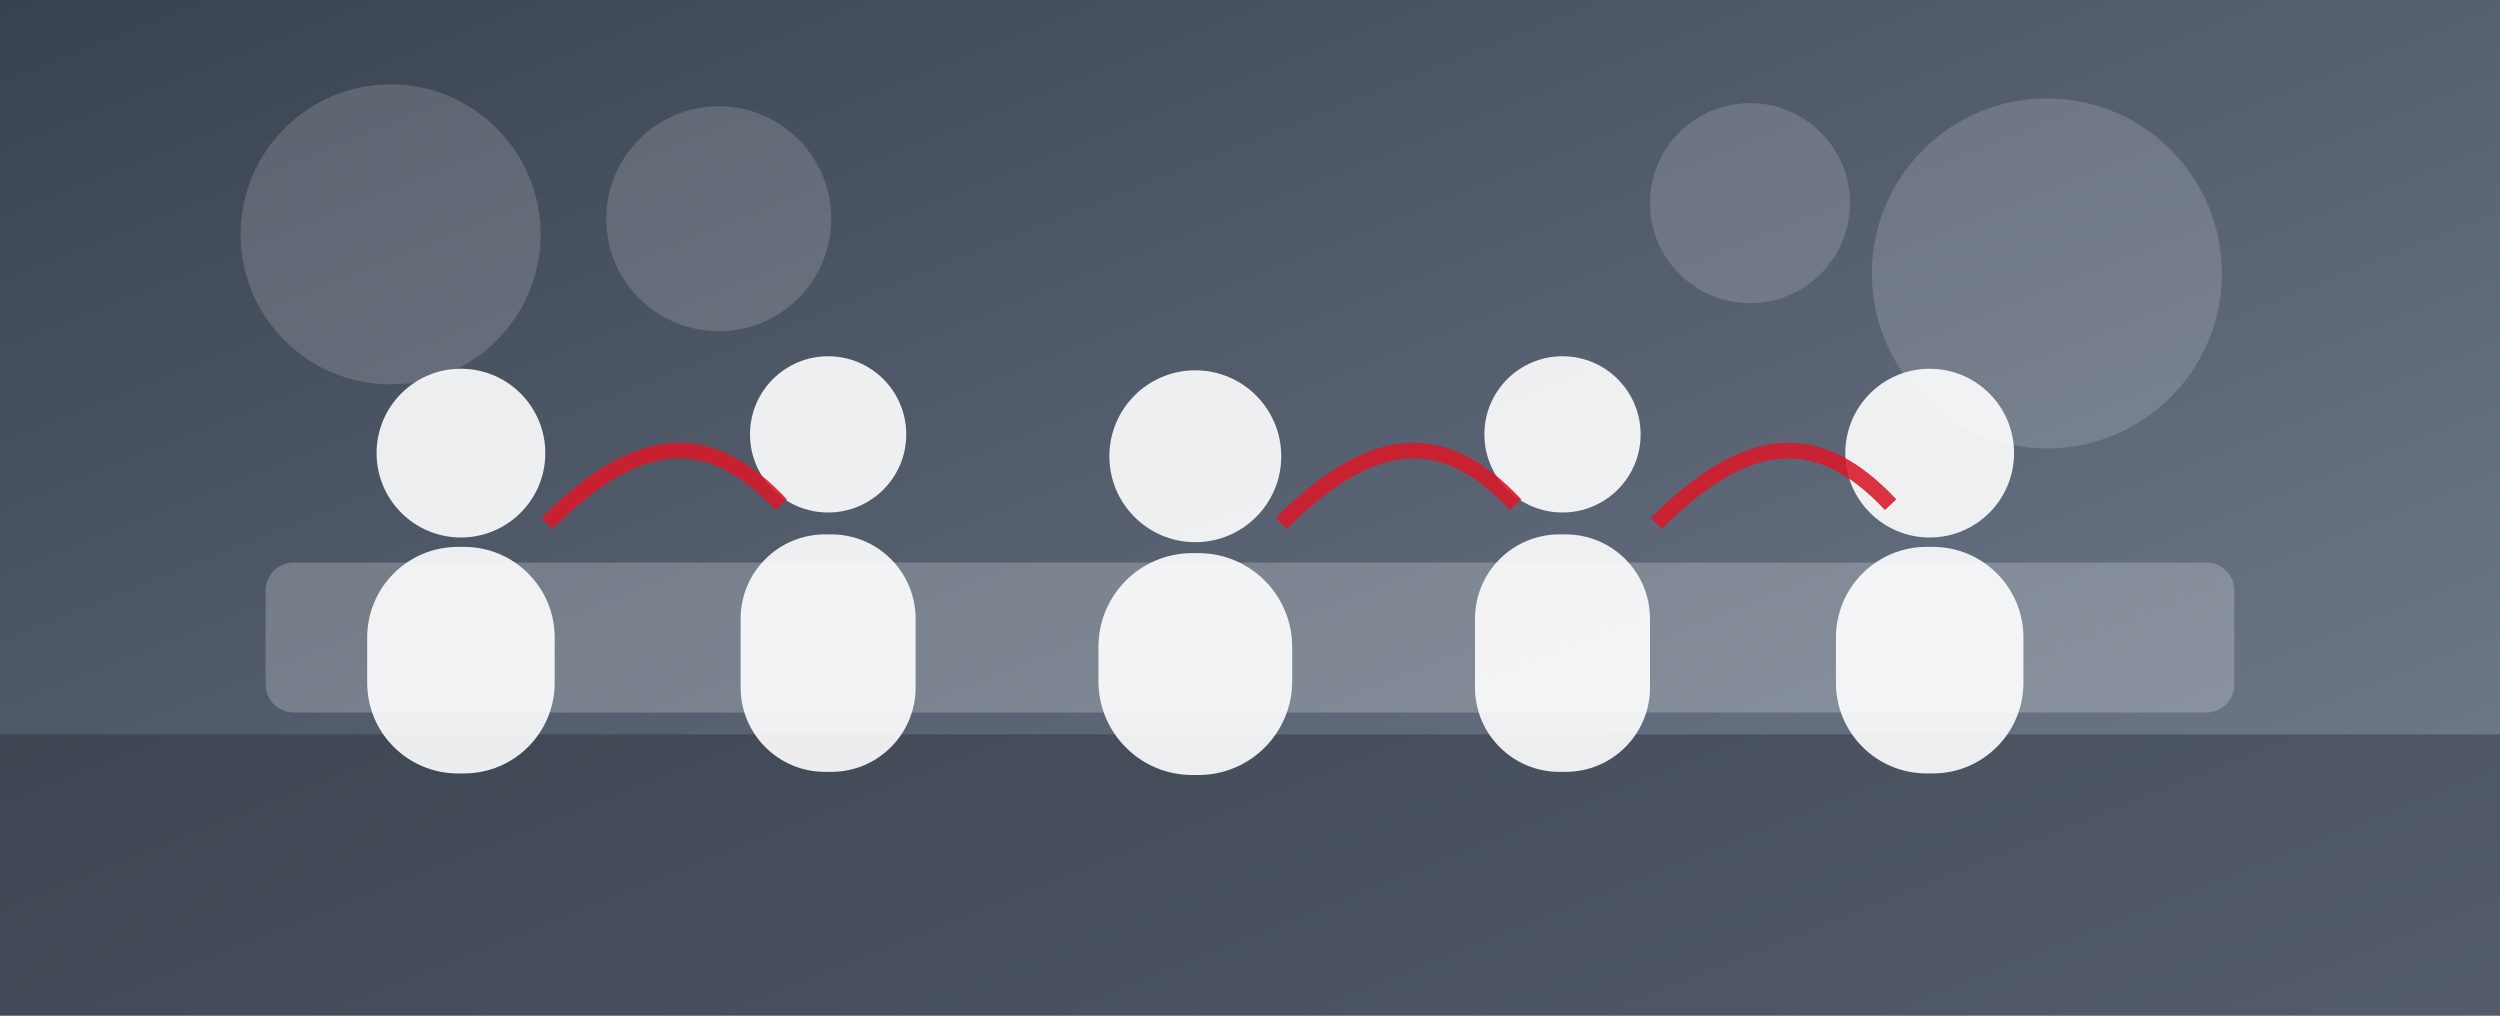
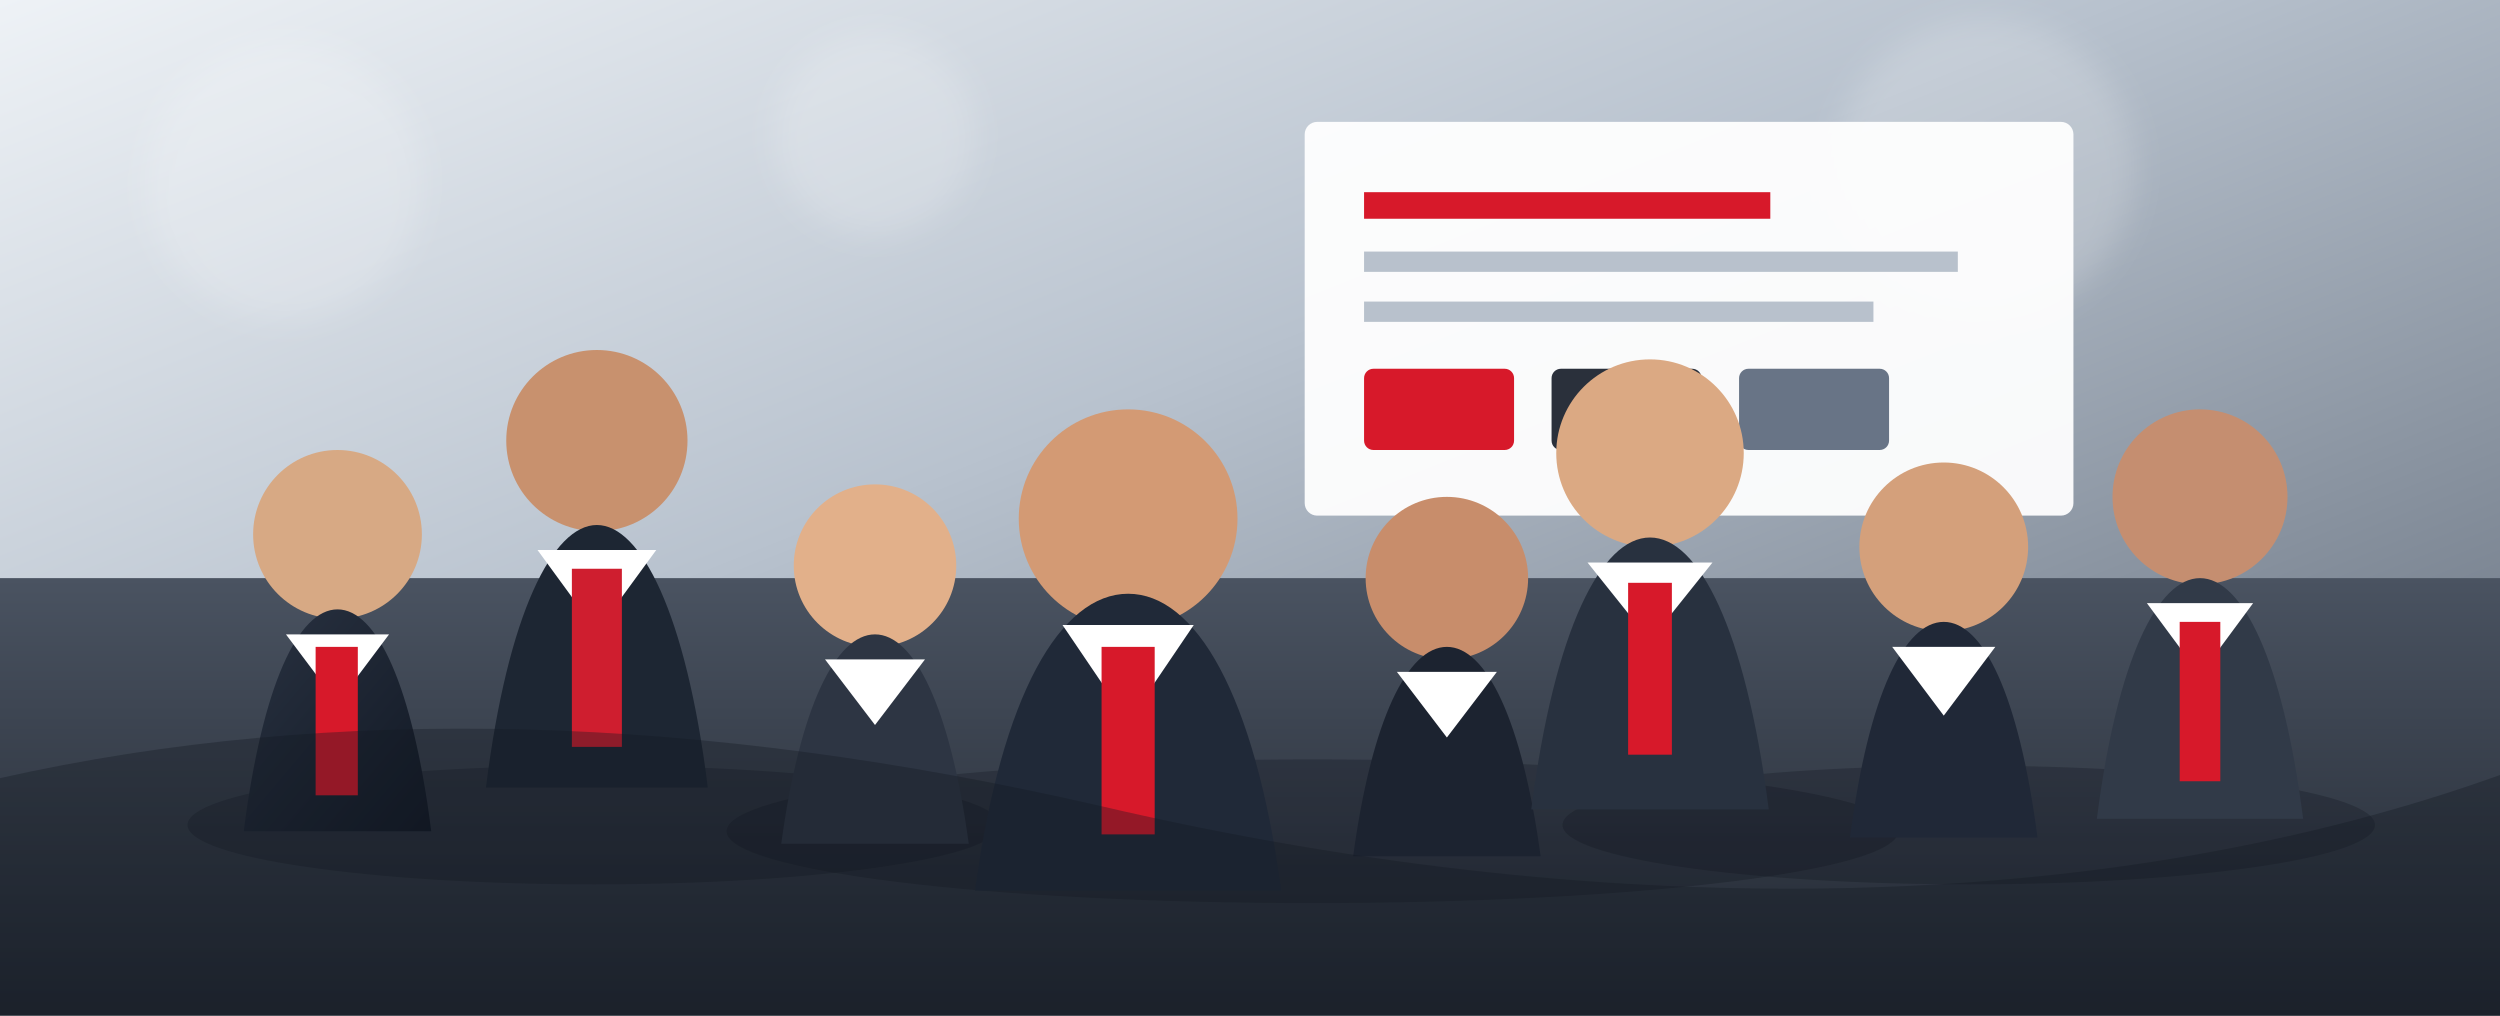
- <svg xmlns="http://www.w3.org/2000/svg" viewBox="0 0 1600 650" role="img" aria-label="商務交流會議">
+ <svg xmlns="http://www.w3.org/2000/svg" viewBox="0 0 1600 650" role="img" aria-label="Business networking conference">
  <defs>
-     <linearGradient id="bg" x1="0" y1="0" x2="1" y2="1">
-       <stop offset="0" stop-color="#394250" />
-       <stop offset="1" stop-color="#747f90" />
+     <linearGradient id="wall" x1="0" y1="0" x2="1" y2="1">
+       <stop offset="0" stop-color="#eef2f6" />
+       <stop offset=".42" stop-color="#b8c2ce" />
+       <stop offset="1" stop-color="#5a6472" />
    </linearGradient>
+     <linearGradient id="floor" x1="0" y1="0" x2="0" y2="1">
+       <stop offset="0" stop-color="#4a5361" />
+       <stop offset="1" stop-color="#202630" />
+     </linearGradient>
+     <linearGradient id="suit" x1="0" y1="0" x2="1" y2="1">
+       <stop offset="0" stop-color="#293241" />
+       <stop offset="1" stop-color="#111824" />
+     </linearGradient>
+     <filter id="soft" x="-20%" y="-20%" width="140%" height="140%">
+       <feGaussianBlur stdDeviation="10" />
+     </filter>
  </defs>
-   <rect width="1600" height="650" fill="url(#bg)" />
-   <rect y="470" width="1600" height="180" fill="#252b35" opacity=".42" />
-   <g opacity=".16" fill="#fff">
-     <circle cx="250" cy="150" r="96" />
-     <circle cx="460" cy="140" r="72" />
-     <circle cx="1310" cy="175" r="112" />
-     <circle cx="1120" cy="130" r="64" />
+   <rect width="1600" height="650" fill="url(#wall)" />
+   <rect y="370" width="1600" height="280" fill="url(#floor)" />
+   <g opacity=".18" filter="url(#soft)">
+     <circle cx="182" cy="116" r="88" fill="#ffffff" />
+     <circle cx="560" cy="86" r="64" fill="#ffffff" />
+     <circle cx="1270" cy="108" r="96" fill="#ffffff" />
  </g>
-   <g transform="translate(170 220)">
-     <rect x="0" y="140" width="1260" height="96" rx="18" fill="#ffffff" opacity=".22" />
-     <g fill="#ffffff" opacity=".9">
-       <circle cx="125" cy="70" r="54" />
-       <rect x="65" y="130" width="120" height="145" rx="58" />
-       <circle cx="360" cy="58" r="50" />
-       <rect x="304" y="122" width="112" height="152" rx="54" />
-       <circle cx="595" cy="72" r="55" />
-       <rect x="533" y="134" width="124" height="142" rx="60" />
-       <circle cx="830" cy="58" r="50" />
-       <rect x="774" y="122" width="112" height="152" rx="54" />
-       <circle cx="1065" cy="70" r="54" />
-       <rect x="1005" y="130" width="120" height="145" rx="58" />
+   <g transform="translate(835 78)">
+     <rect x="0" y="0" width="492" height="252" rx="8" fill="#ffffff" opacity=".94" />
+     <rect x="38" y="45" width="260" height="17" fill="#d7192a" />
+     <rect x="38" y="83" width="380" height="13" fill="#b8c1cc" />
+     <rect x="38" y="115" width="326" height="13" fill="#b8c1cc" />
+     <rect x="38" y="158" width="96" height="52" rx="6" fill="#d7192a" />
+     <rect x="158" y="158" width="96" height="52" rx="6" fill="#2a303b" />
+     <rect x="278" y="158" width="96" height="52" rx="6" fill="#687486" />
+   </g>
+   <g transform="translate(120 190)">
+     <ellipse cx="260" cy="338" rx="260" ry="38" fill="#0e131b" opacity=".28" />
+     <ellipse cx="720" cy="342" rx="375" ry="46" fill="#0e131b" opacity=".28" />
+     <ellipse cx="1140" cy="338" rx="260" ry="38" fill="#0e131b" opacity=".28" />
+     <g transform="translate(0 80)">
+       <circle cx="96" cy="72" r="54" fill="#d7a984" />
+       <path d="M36 262c12-94 35-142 60-142s48 48 60 142z" fill="url(#suit)" />
+       <path d="M63 136l33 44 33-44" fill="#ffffff" />
+       <rect x="82" y="144" width="27" height="95" fill="#d7192a" />
    </g>
-     <g stroke="#d7192a" stroke-width="10" opacity=".88">
-       <path d="M180 115 C240 55 285 55 330 103" fill="none" />
-       <path d="M650 115 C710 55 755 55 800 103" fill="none" />
-       <path d="M890 115 C950 55 995 55 1040 103" fill="none" />
+     <g transform="translate(166 20)">
+       <circle cx="96" cy="72" r="58" fill="#c8916e" />
+       <path d="M25 294c14-112 43-168 71-168s57 56 71 168z" fill="#1d2633" />
+       <path d="M58 142l38 52 38-52" fill="#ffffff" />
+       <rect x="80" y="154" width="32" height="114" fill="#cf1e2f" />
+     </g>
+     <g transform="translate(344 100)">
+       <circle cx="96" cy="72" r="52" fill="#e2b08a" />
+       <path d="M36 250c12-88 35-134 60-134s48 46 60 134z" fill="#2d3543" />
+       <path d="M64 132l32 42 32-42" fill="#ffffff" />
+     </g>
+     <g transform="translate(480 50)">
+       <circle cx="122" cy="92" r="70" fill="#d39a74" />
+       <path d="M24 330c17-126 55-190 98-190s81 64 98 190z" fill="#202938" />
+       <path d="M80 160l42 62 42-62" fill="#ffffff" />
+       <rect x="105" y="174" width="34" height="120" fill="#d7192a" />
+     </g>
+     <g transform="translate(710 108)">
+       <circle cx="96" cy="72" r="52" fill="#c88d6b" />
+       <path d="M36 250c12-88 35-134 60-134s48 46 60 134z" fill="#1c2330" />
+       <path d="M64 132l32 42 32-42" fill="#ffffff" />
+     </g>
+     <g transform="translate(838 26)">
+       <circle cx="98" cy="74" r="60" fill="#dba983" />
+       <path d="M22 302c15-116 45-174 76-174s61 58 76 174z" fill="#28313f" />
+       <path d="M58 144l40 50 40-50" fill="#ffffff" />
+       <rect x="84" y="157" width="28" height="110" fill="#d7192a" />
+     </g>
+     <g transform="translate(1028 88)">
+       <circle cx="96" cy="72" r="54" fill="#d4a07b" />
+       <path d="M36 258c12-92 35-138 60-138s48 46 60 138z" fill="#202837" />
+       <path d="M63 136l33 44 33-44" fill="#ffffff" />
+     </g>
+     <g transform="translate(1192 56)">
+       <circle cx="96" cy="72" r="56" fill="#c58e70" />
+       <path d="M30 278c13-102 39-154 66-154s53 52 66 154z" fill="#313a48" />
+       <path d="M62 140l34 46 34-46" fill="#ffffff" />
+       <rect x="83" y="152" width="26" height="102" fill="#d7192a" />
    </g>
  </g>
+   <path d="M0 498c214-48 449-41 705 18 335 78 650 68 895-20v154H0z" fill="#121820" opacity=".34" />
</svg>
